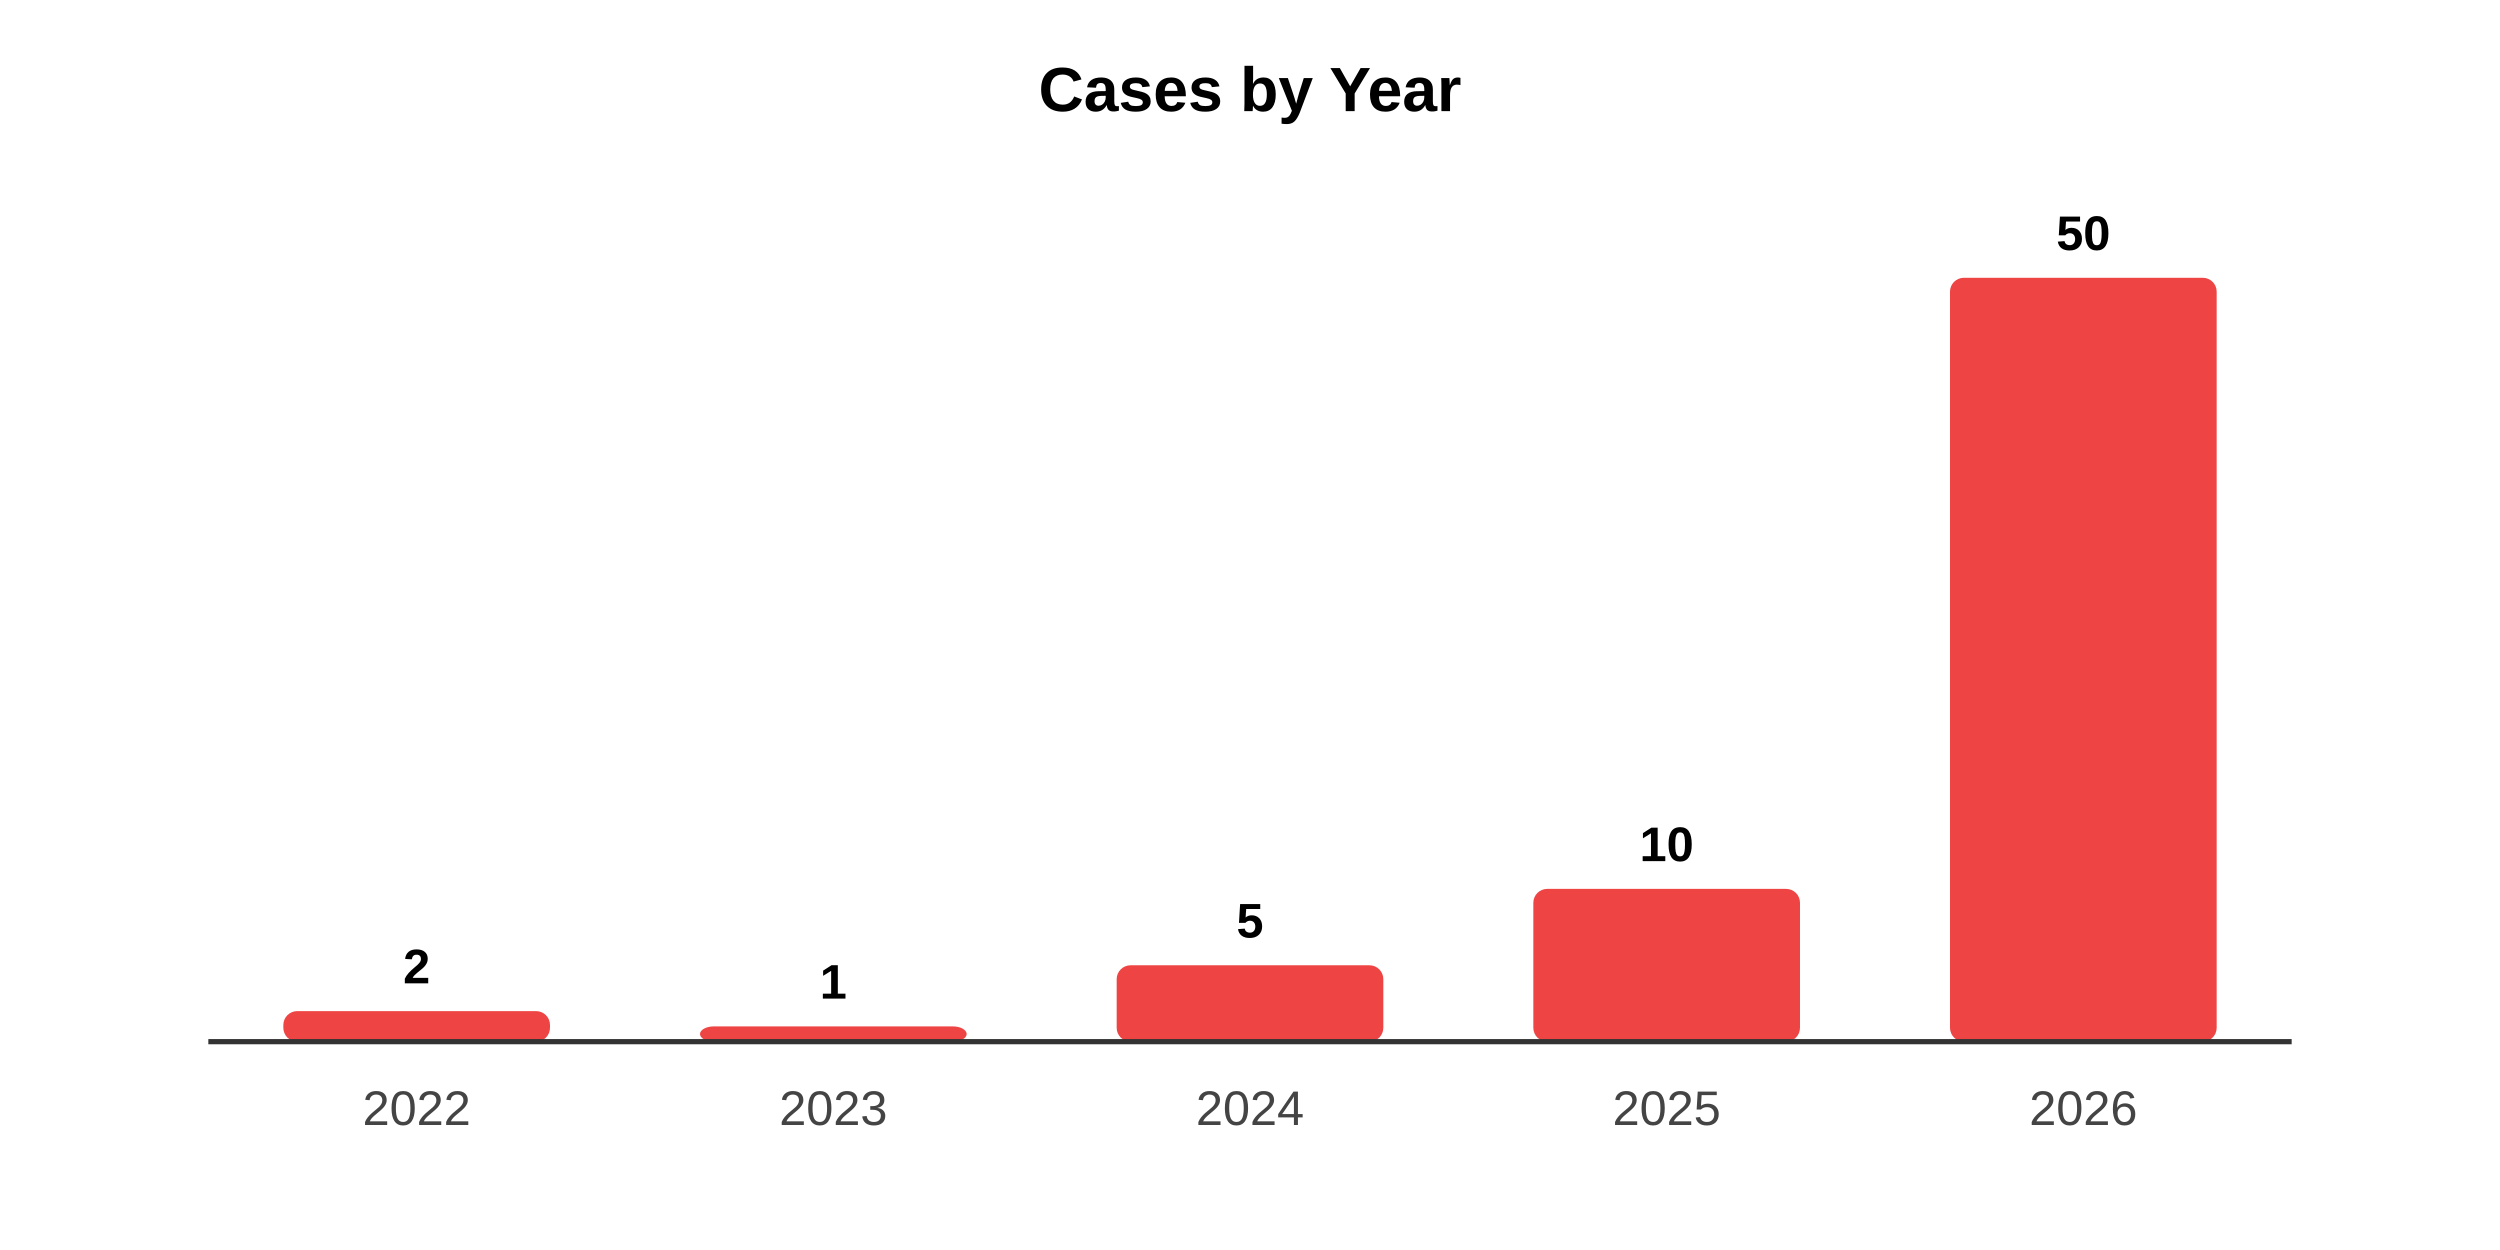
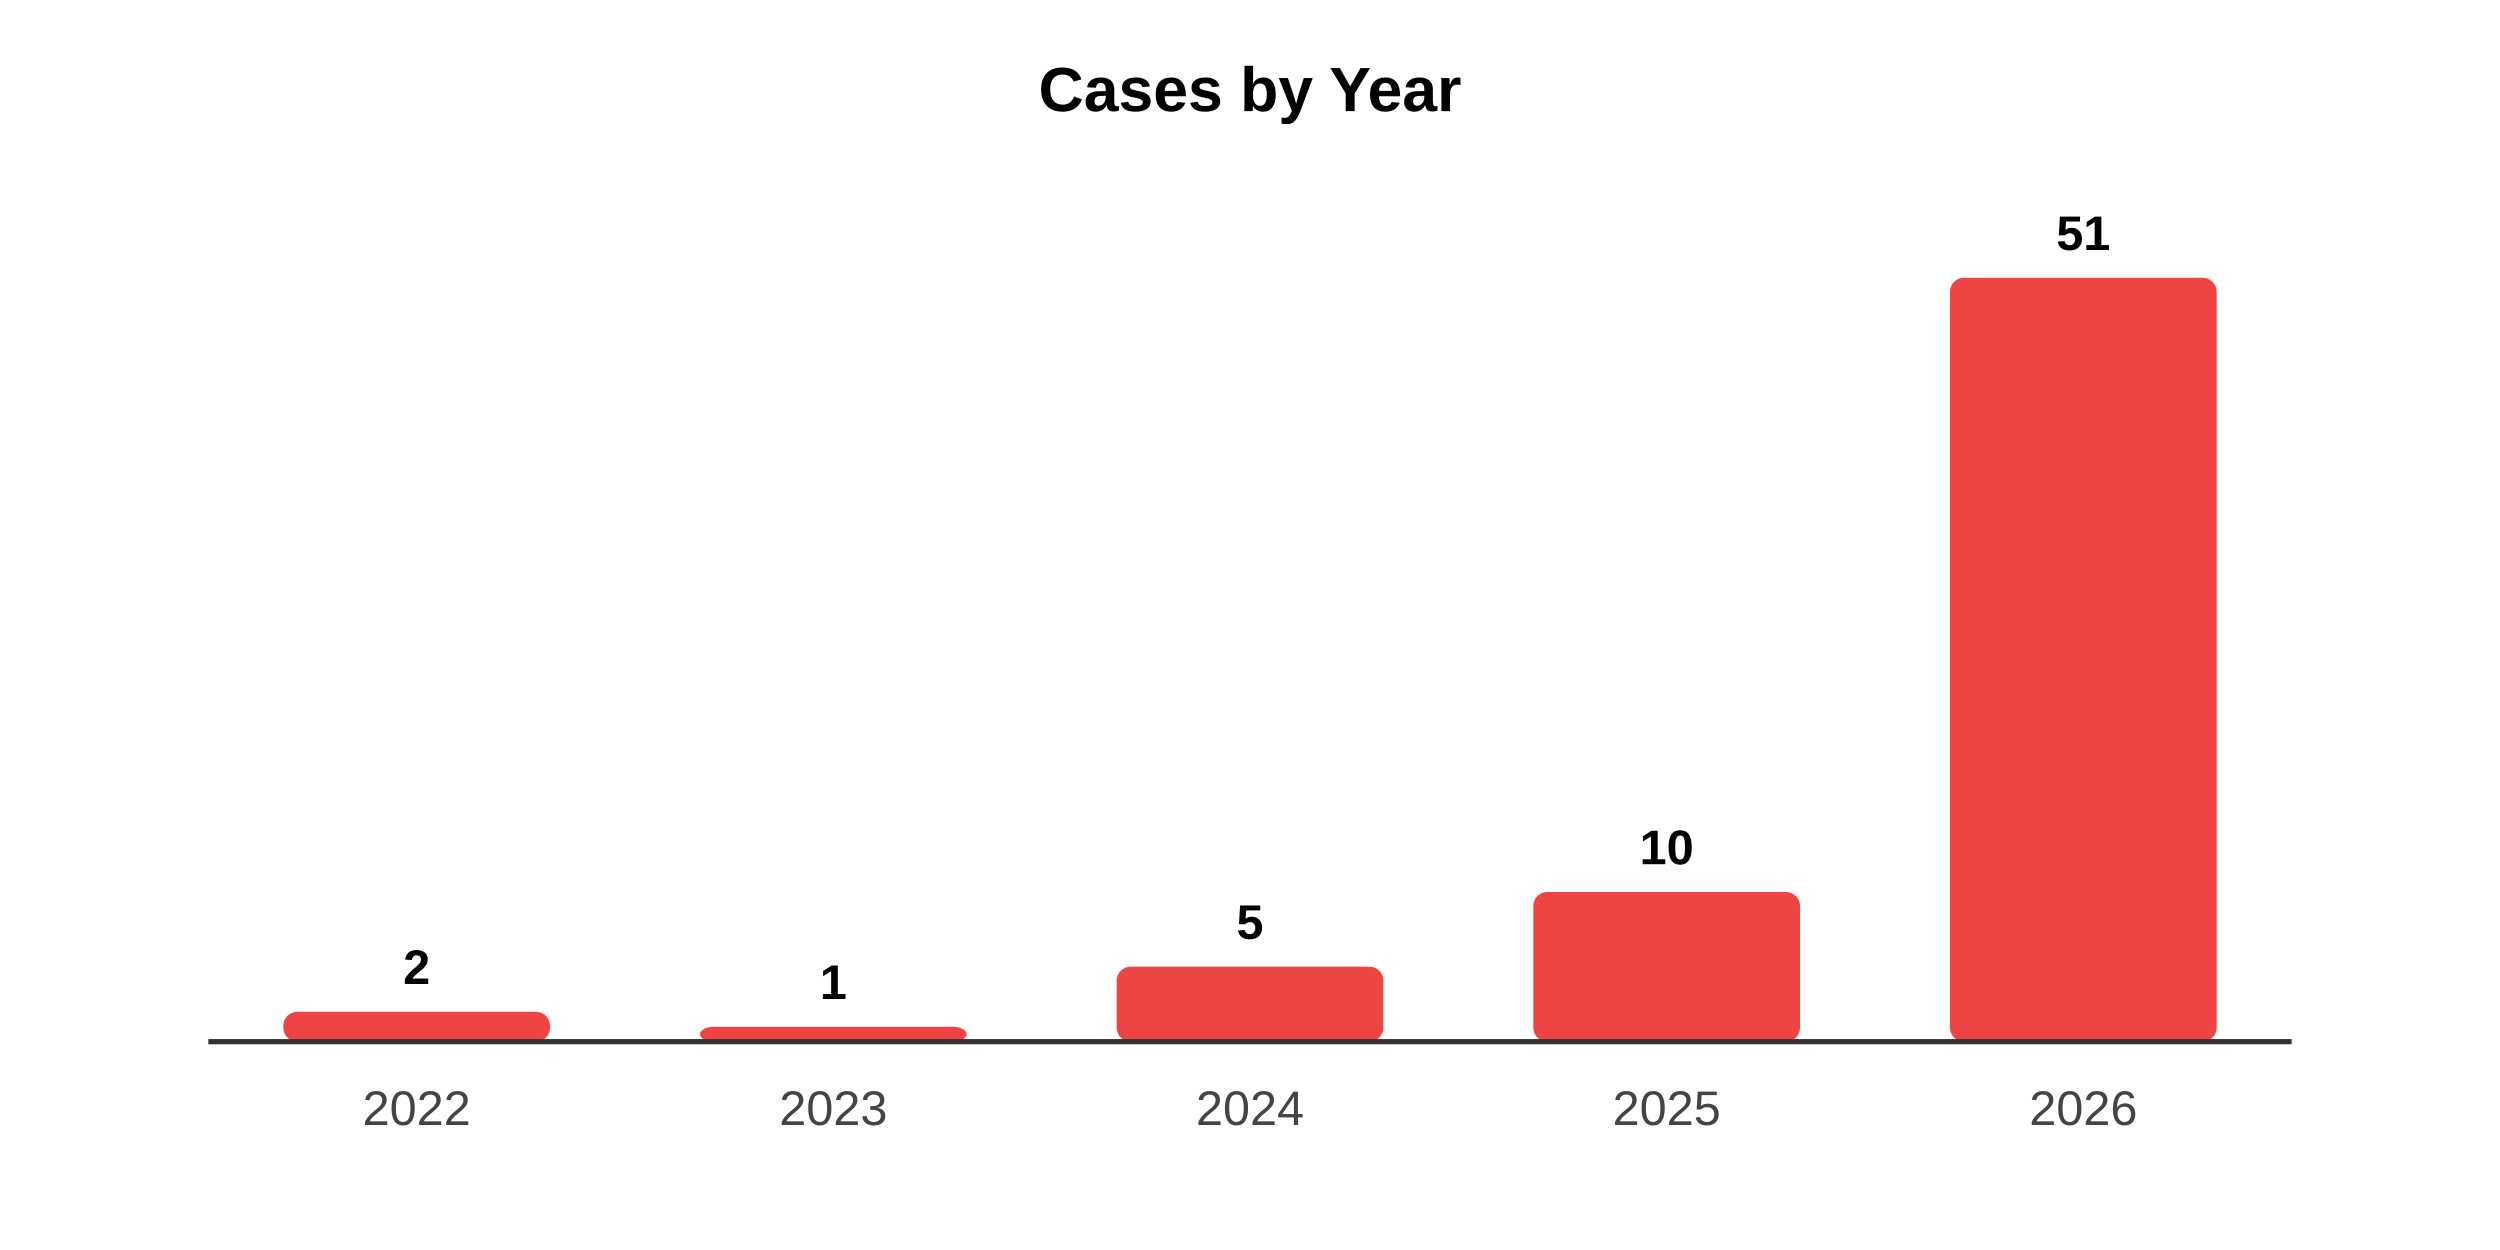
<svg xmlns="http://www.w3.org/2000/svg" width="720" height="360" viewBox="0 0 720 360" preserveAspectRatio="xMidYMid meet" font-family="Arial, Helvetica, sans-serif">
  <text x="360.0" y="32" text-anchor="middle" font-size="18" font-weight="700">Cases by Year</text>
-   <rect x="81.6" y="291.2" width="76.8" height="8.8" rx="4" fill="#ef4444" />
-   <text x="120.0" y="283.2" text-anchor="middle" font-size="14" font-weight="700">2</text>
+   <rect x="81.6" y="291.4" width="76.8" height="8.6" rx="4" fill="#ef4444" />
+   <text x="120.0" y="283.4" text-anchor="middle" font-size="14" font-weight="700">2</text>
  <text x="120.0" y="324" text-anchor="middle" font-size="14" fill="#444">2022</text>
-   <rect x="201.6" y="295.6" width="76.8" height="4.4" rx="4" fill="#ef4444" />
-   <text x="240.0" y="287.6" text-anchor="middle" font-size="14" font-weight="700">1</text>
+   <rect x="201.6" y="295.7" width="76.8" height="4.3" rx="4" fill="#ef4444" />
+   <text x="240.0" y="287.7" text-anchor="middle" font-size="14" font-weight="700">1</text>
  <text x="240.0" y="324" text-anchor="middle" font-size="14" fill="#444">2023</text>
-   <rect x="321.6" y="278.0" width="76.8" height="22.0" rx="4" fill="#ef4444" />
-   <text x="360.0" y="270.0" text-anchor="middle" font-size="14" font-weight="700">5</text>
+   <rect x="321.6" y="278.4" width="76.8" height="21.6" rx="4" fill="#ef4444" />
+   <text x="360.0" y="270.4" text-anchor="middle" font-size="14" font-weight="700">5</text>
  <text x="360.0" y="324" text-anchor="middle" font-size="14" fill="#444">2024</text>
-   <rect x="441.6" y="256.0" width="76.8" height="44.0" rx="4" fill="#ef4444" />
-   <text x="480.0" y="248.0" text-anchor="middle" font-size="14" font-weight="700">10</text>
+   <rect x="441.6" y="256.9" width="76.8" height="43.1" rx="4" fill="#ef4444" />
+   <text x="480.0" y="248.9" text-anchor="middle" font-size="14" font-weight="700">10</text>
  <text x="480.0" y="324" text-anchor="middle" font-size="14" fill="#444">2025</text>
  <rect x="561.6" y="80.0" width="76.8" height="220.0" rx="4" fill="#ef4444" />
-   <text x="600.0" y="72.0" text-anchor="middle" font-size="14" font-weight="700">50</text>
+   <text x="600.0" y="72.0" text-anchor="middle" font-size="14" font-weight="700">51</text>
  <text x="600.0" y="324" text-anchor="middle" font-size="14" fill="#444">2026</text>
  <line x1="60" y1="300" x2="660" y2="300" stroke="#333" stroke-width="1.5" />
</svg>
